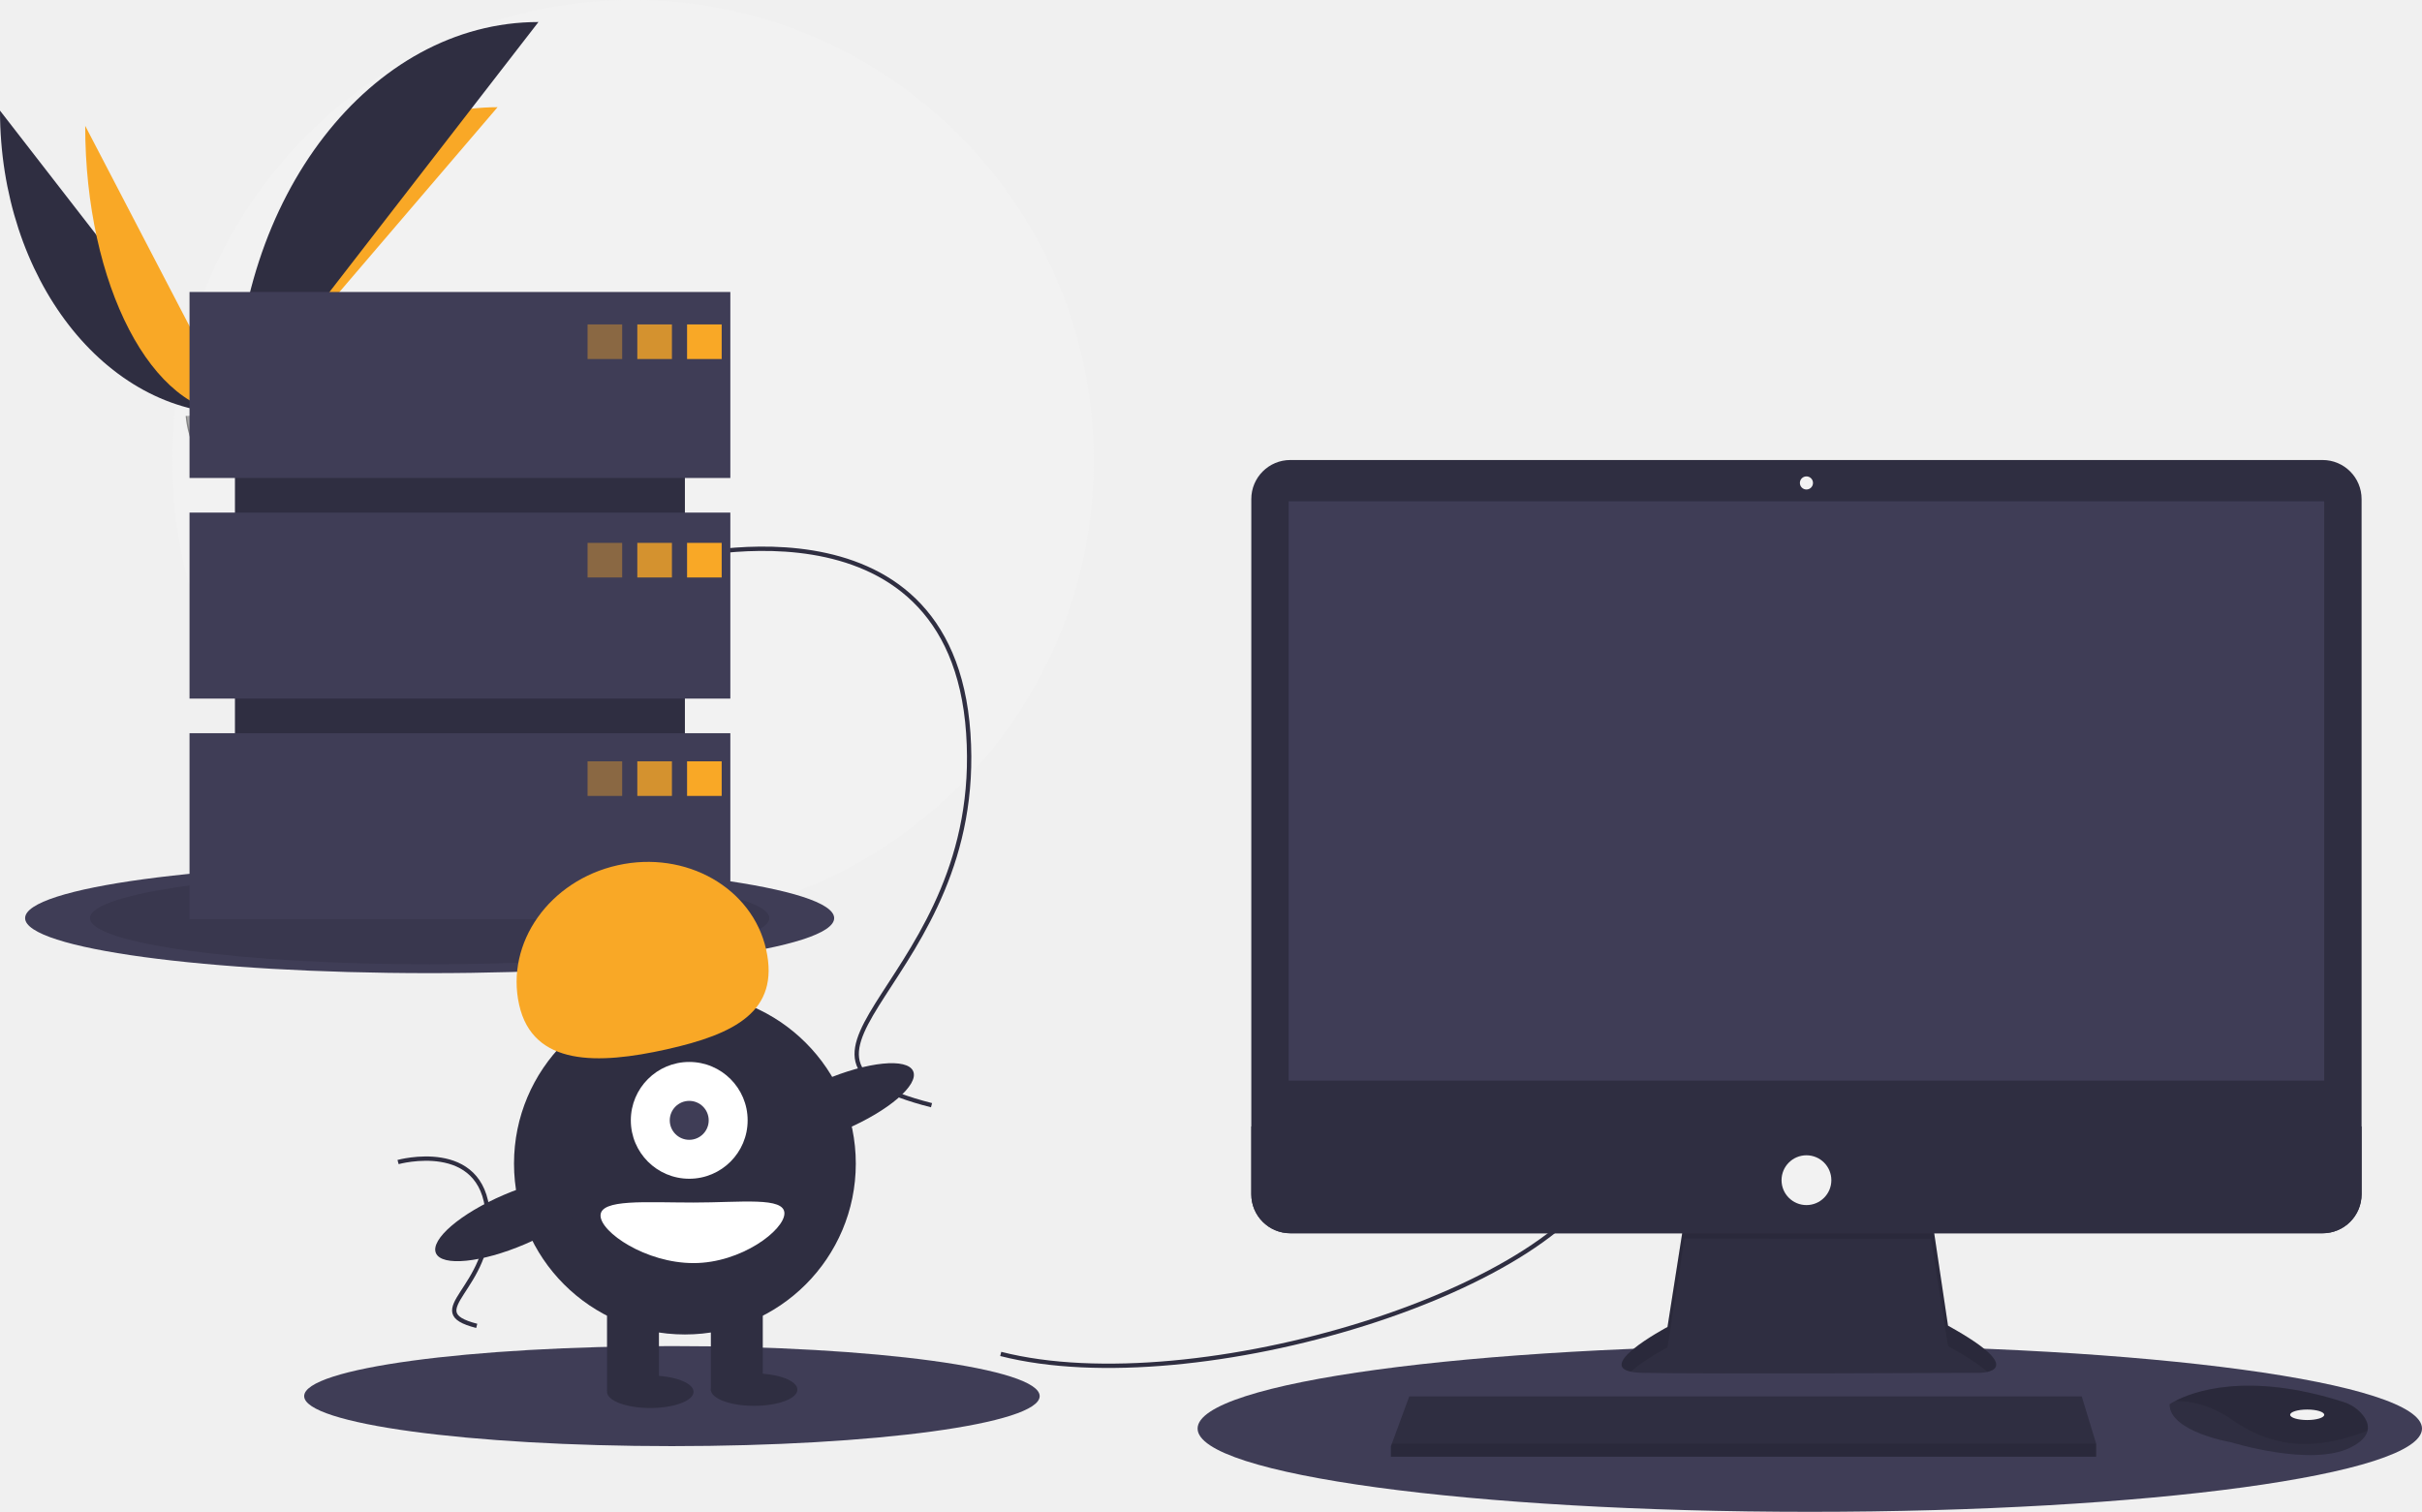
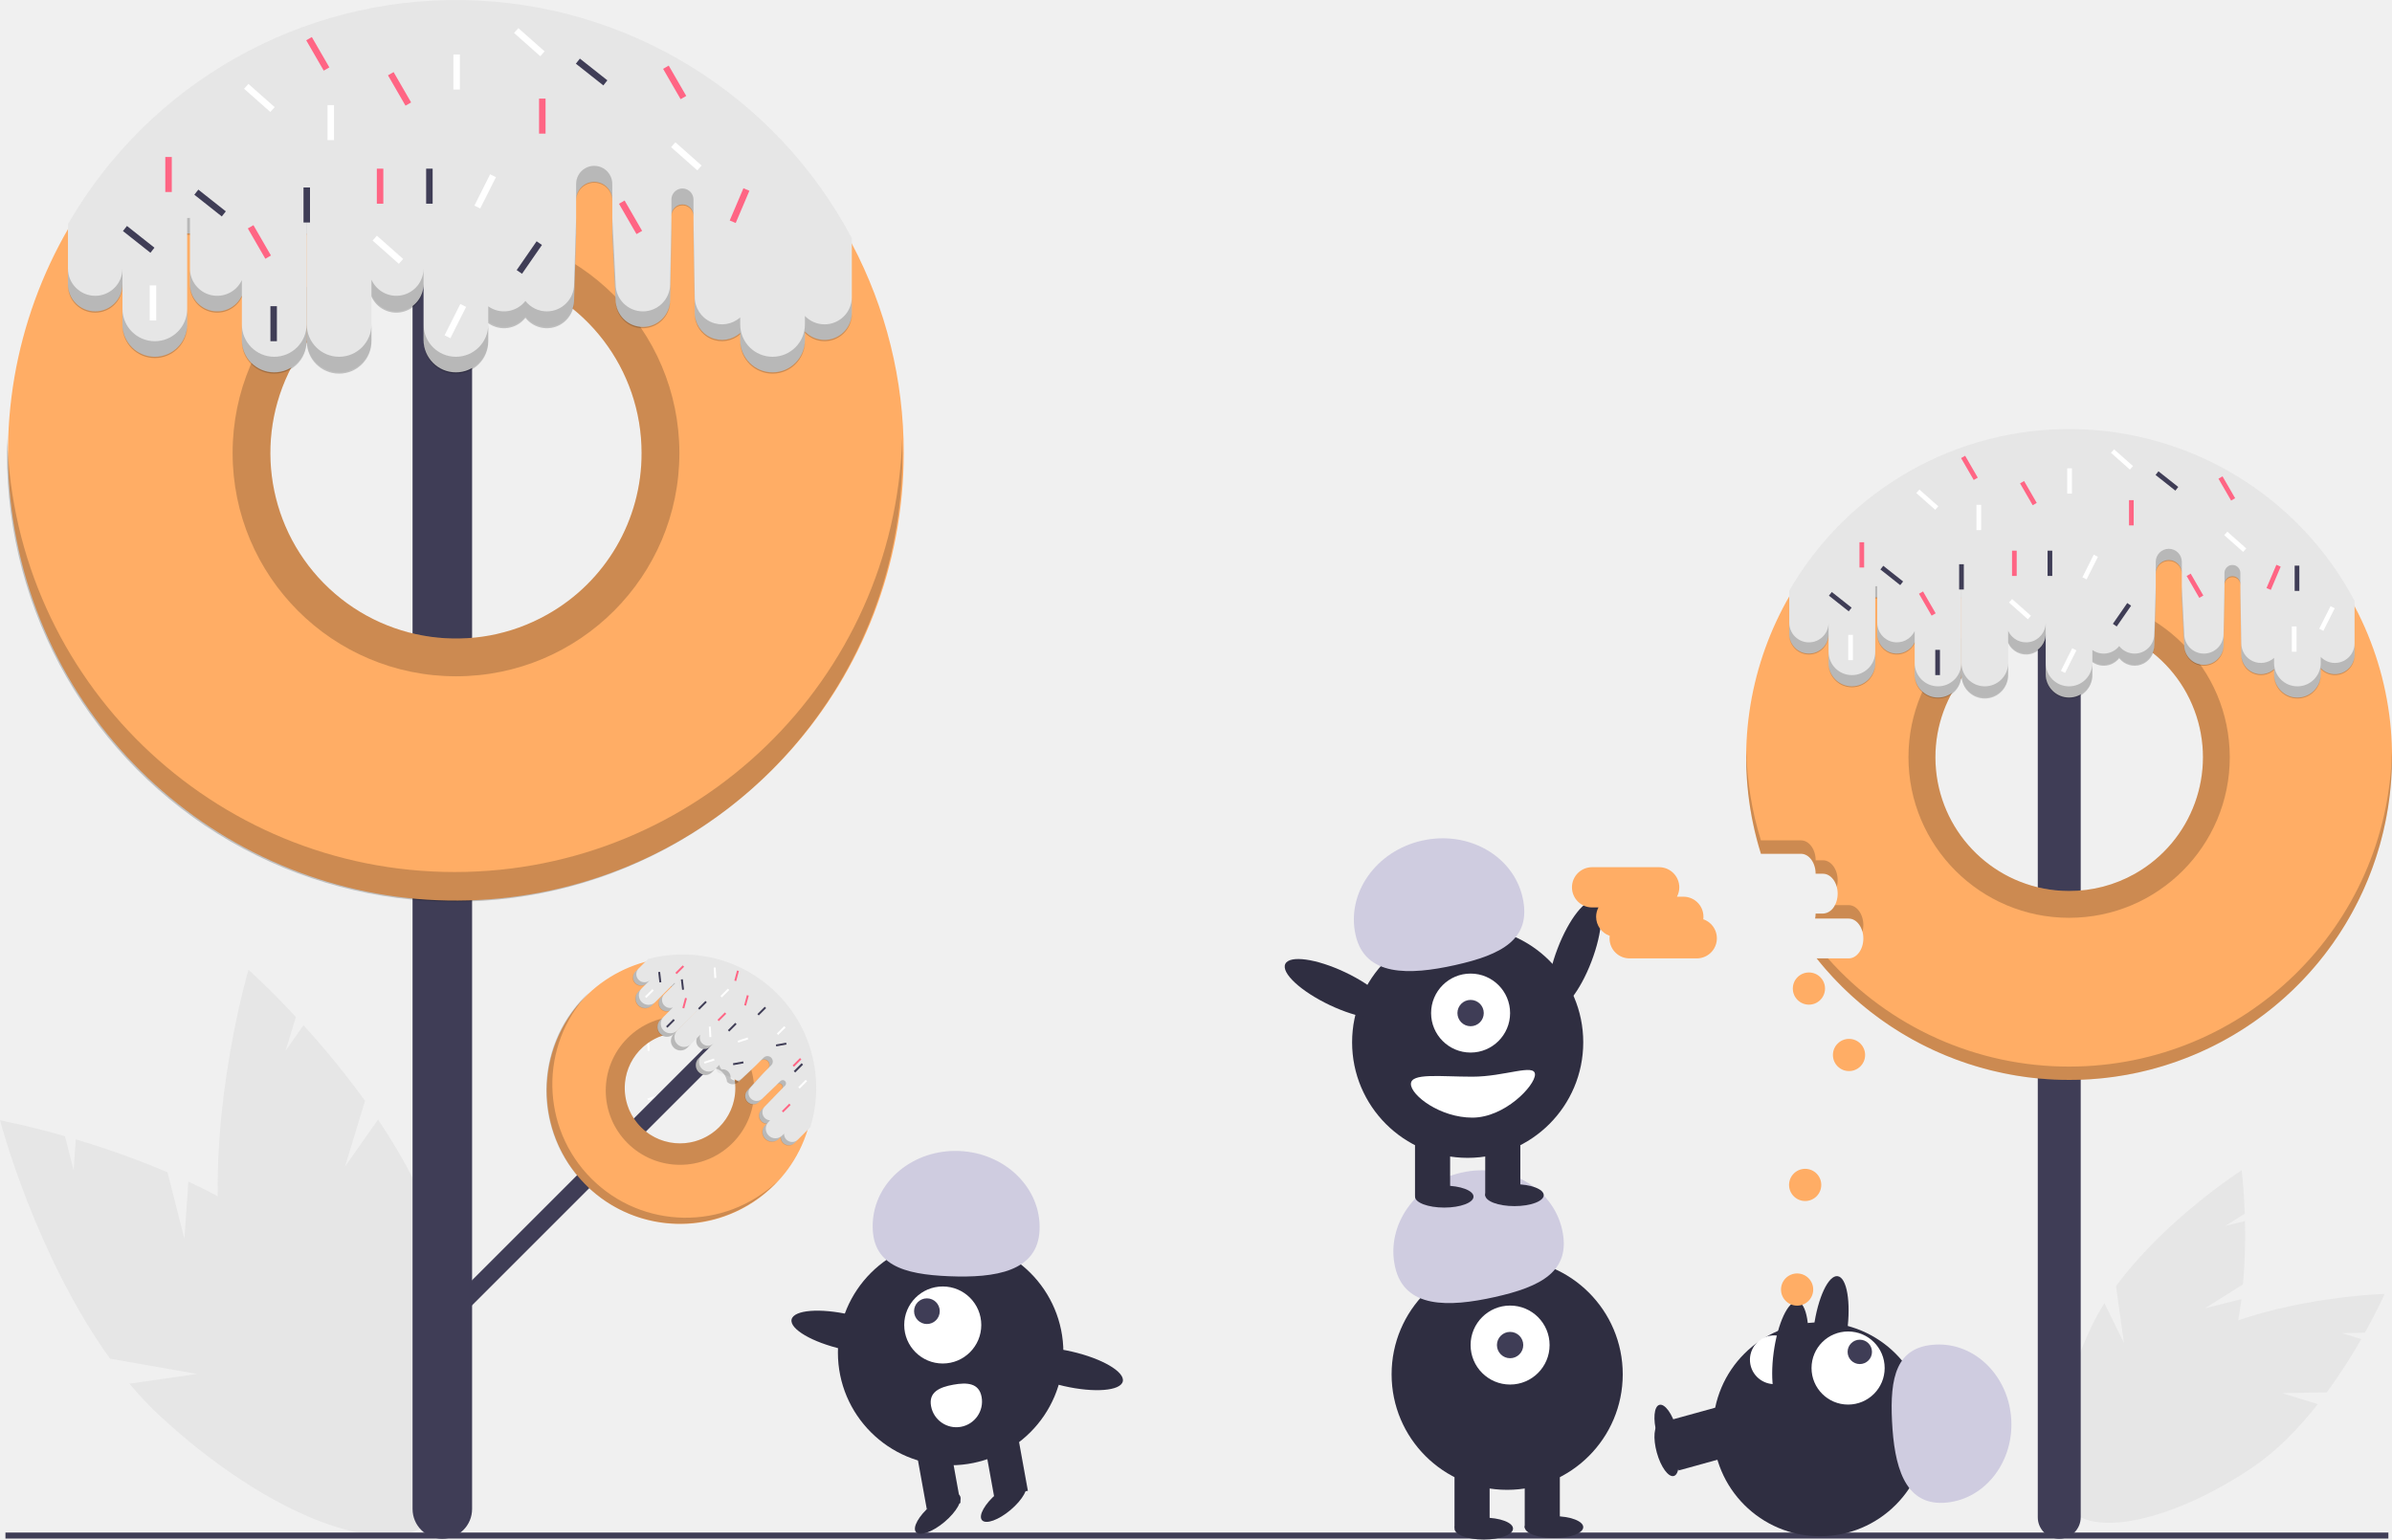
- <svg xmlns="http://www.w3.org/2000/svg" id="aa03ddf9-f8f2-4819-a4ce-be9b0a220741" data-name="Layer 1" width="1119.609" height="699" viewBox="0 0 1119.609 699">
-   <circle cx="292.609" cy="213" r="213" fill="#f2f2f2" />
-   <path d="M31.391,151.642c0,77.498,48.618,140.208,108.701,140.208" transform="translate(-31.39089 -100.5)" fill="#2f2e41" />
-   <path d="M140.092,291.851c0-78.369,54.255-141.784,121.304-141.784" transform="translate(-31.39089 -100.5)" fill="#f9a826" />
-   <path d="M70.775,158.668c0,73.615,31.003,133.183,69.316,133.183" transform="translate(-31.39089 -100.5)" fill="#f9a826" />
-   <path d="M140.092,291.851c0-100.138,62.71-181.168,140.208-181.168" transform="translate(-31.39089 -100.5)" fill="#2f2e41" />
-   <path d="M117.224,292.839s15.416-.475,20.061-3.783,23.713-7.258,24.866-1.953,23.167,26.388,5.763,26.529-40.439-2.711-45.076-5.535S117.224,292.839,117.224,292.839Z" transform="translate(-31.39089 -100.5)" fill="#a8a8a8" />
-   <path d="M168.224,311.785c-17.404.14-40.439-2.711-45.076-5.535-3.531-2.151-4.938-9.869-5.409-13.43-.326.014-.515.02-.515.02s.976,12.433,5.613,15.257,27.672,5.676,45.076,5.535c5.024-.041,6.759-1.828,6.664-4.475C173.879,310.756,171.963,311.755,168.224,311.785Z" transform="translate(-31.39089 -100.5)" opacity="0.2" />
-   <ellipse cx="198.609" cy="424.5" rx="187" ry="25.44" fill="#3f3d56" />
-   <ellipse cx="198.609" cy="424.5" rx="157" ry="21.359" opacity="0.1" />
-   <ellipse cx="836.609" cy="660.5" rx="283" ry="38.5" fill="#3f3d56" />
-   <ellipse cx="310.609" cy="645.5" rx="170" ry="23.127" fill="#3f3d56" />
-   <path d="M494,726.5c90,23,263-30,282-90" transform="translate(-31.39089 -100.5)" fill="none" stroke="#2f2e41" stroke-miterlimit="10" stroke-width="2" />
-   <path d="M341,359.5s130-36,138,80-107,149-17,172" transform="translate(-31.39089 -100.5)" fill="none" stroke="#2f2e41" stroke-miterlimit="10" stroke-width="2" />
-   <path d="M215.402,637.783s39.072-10.82,41.477,24.044-32.16,44.783-5.109,51.696" transform="translate(-31.39089 -100.5)" fill="none" stroke="#2f2e41" stroke-miterlimit="10" stroke-width="2" />
-   <path d="M810.096,663.74,802.218,714.035s-38.782,20.603-11.513,21.209,155.733,0,155.733,0,24.845,0-14.543-21.815l-7.878-52.719Z" transform="translate(-31.39089 -100.5)" fill="#2f2e41" />
-   <path d="M785.219,734.698c6.193-5.51,16.999-11.252,16.999-11.252l7.878-50.295,113.922.107,7.878,49.582c9.185,5.087,14.875,8.987,18.204,11.978,5.059-1.154,10.587-5.444-18.204-21.389l-7.878-52.719-113.922,3.03L802.218,714.035S769.63,731.35,785.219,734.698Z" transform="translate(-31.39089 -100.5)" opacity="0.1" />
-   <rect x="578.433" y="212.689" width="513.253" height="357.52" rx="18.046" fill="#2f2e41" />
-   <rect x="595.703" y="231.777" width="478.713" height="267.837" fill="#3f3d56" />
-   <circle cx="835.059" cy="223.293" r="3.03" fill="#f2f2f2" />
-   <path d="M1123.077,621.322V652.663a18.043,18.043,0,0,1-18.046,18.046H627.869A18.043,18.043,0,0,1,609.824,652.663V621.322Z" transform="translate(-31.39089 -100.5)" fill="#2f2e41" />
-   <polygon points="968.978 667.466 968.978 673.526 642.968 673.526 642.968 668.678 643.417 667.466 651.452 645.651 962.312 645.651 968.978 667.466" fill="#2f2e41" />
-   <path d="M1125.828,762.034c-.594,2.539-2.836,5.217-7.902,7.75-18.179,9.089-55.143-2.424-55.143-2.424s-28.48-4.848-28.48-17.573a22.725,22.725,0,0,1,2.497-1.485c7.643-4.044,32.984-14.021,77.918.422a18.739,18.739,0,0,1,8.541,5.597C1125.079,756.454,1126.507,759.157,1125.828,762.034Z" transform="translate(-31.39089 -100.5)" fill="#2f2e41" />
-   <path d="M1125.828,762.034c-22.251,8.526-42.084,9.162-62.439-4.975-10.265-7.126-19.591-8.89-26.59-8.756,7.643-4.044,32.984-14.021,77.918.422a18.739,18.739,0,0,1,8.541,5.597C1125.079,756.454,1126.507,759.157,1125.828,762.034Z" transform="translate(-31.39089 -100.5)" opacity="0.1" />
-   <ellipse cx="1066.538" cy="654.135" rx="7.878" ry="2.424" fill="#f2f2f2" />
-   <circle cx="835.059" cy="545.667" r="11.513" fill="#f2f2f2" />
-   <polygon points="968.978 667.466 968.978 673.526 642.968 673.526 642.968 668.678 643.417 667.466 968.978 667.466" opacity="0.1" />
-   <rect x="108.609" y="159" width="208" height="242" fill="#2f2e41" />
-   <rect x="87.609" y="135" width="250" height="86" fill="#3f3d56" />
-   <rect x="87.609" y="237" width="250" height="86" fill="#3f3d56" />
-   <rect x="87.609" y="339" width="250" height="86" fill="#3f3d56" />
-   <rect x="271.609" y="150" width="16" height="16" fill="#f9a826" opacity="0.4" />
-   <rect x="294.609" y="150" width="16" height="16" fill="#f9a826" opacity="0.8" />
-   <rect x="317.609" y="150" width="16" height="16" fill="#f9a826" />
-   <rect x="271.609" y="251" width="16" height="16" fill="#f9a826" opacity="0.4" />
-   <rect x="294.609" y="251" width="16" height="16" fill="#f9a826" opacity="0.8" />
-   <rect x="317.609" y="251" width="16" height="16" fill="#f9a826" />
-   <rect x="271.609" y="352" width="16" height="16" fill="#f9a826" opacity="0.4" />
-   <rect x="294.609" y="352" width="16" height="16" fill="#f9a826" opacity="0.8" />
-   <rect x="317.609" y="352" width="16" height="16" fill="#f9a826" />
-   <circle cx="316.609" cy="538" r="79" fill="#2f2e41" />
-   <rect x="280.609" y="600" width="24" height="43" fill="#2f2e41" />
-   <rect x="328.609" y="600" width="24" height="43" fill="#2f2e41" />
-   <ellipse cx="300.609" cy="643.5" rx="20" ry="7.5" fill="#2f2e41" />
-   <ellipse cx="348.609" cy="642.5" rx="20" ry="7.5" fill="#2f2e41" />
-   <circle cx="318.609" cy="518" r="27" fill="#fff" />
-   <circle cx="318.609" cy="518" r="9" fill="#3f3d56" />
-   <path d="M271.367,565.032c-6.379-28.568,14.012-57.434,45.544-64.475s62.265,10.41,68.644,38.978-14.519,39.104-46.051,46.145S277.746,593.6,271.367,565.032Z" transform="translate(-31.39089 -100.5)" fill="#f9a826" />
-   <ellipse cx="417.215" cy="611.344" rx="39.5" ry="12.4" transform="translate(-238.2867 112.9804) rotate(-23.17116)" fill="#2f2e41" />
-   <ellipse cx="269.215" cy="664.344" rx="39.5" ry="12.4" transform="translate(-271.0797 59.02084) rotate(-23.17116)" fill="#2f2e41" />
-   <path d="M394,661.5c0,7.732-19.909,23-42,23s-43-14.268-43-22,20.909-6,43-6S394,653.768,394,661.5Z" transform="translate(-31.39089 -100.5)" fill="#fff" />
+ <svg xmlns="http://www.w3.org/2000/svg" data-name="Layer 1" width="891.381" height="573.886" viewBox="0 0 891.381 573.886">
+   <path d="M222.569,620.336l-6.293-24.823a322.324,322.324,0,0,0-34.197-12.269l-.795,11.536-3.222-12.709c-14.411-4.115-24.216-5.928-24.216-5.928s13.243,50.359,41.02,88.86l32.366,5.685-25.144,3.625a130.406,130.406,0,0,0,11.247,11.919c40.407,37.506,85.412,54.714,100.523,38.435s-5.396-59.881-45.803-97.387c-12.527-11.627-28.262-20.958-44.014-28.302Z" transform="translate(-153.8458 -158.5369)" fill="#e6e6e6" />
+   <path d="M282.425,593.38l7.443-24.502a322.325,322.325,0,0,0-22.932-28.179l-6.643,9.465,3.811-12.545c-10.21-10.972-17.665-17.592-17.665-17.592S231.744,569.981,235.621,617.297l24.768,21.597-23.398-9.894a130.406,130.406,0,0,0,3.467,16.017c15.203,52.993,44.835,90.988,66.185,84.863s26.333-54.05,11.13-107.043c-4.713-16.428-13.361-32.55-23.049-46.978Z" transform="translate(-153.8458 -158.5369)" fill="#e6e6e6" />
+   <path d="M975.588,646.175l14.11-8.869a209.77,209.77,0,0,0,.747-23.633l-7.302,1.819,7.224-4.541c-.339-9.748-1.18-16.182-1.18-16.182s-28.53,18.288-46.806,43.199l2.963,21.18-7.281-14.843a84.867,84.867,0,0,0-5.127,9.352c-15.13,32.533-16.77,63.848-3.663,69.943s35.997-15.336,51.127-47.869c4.69-10.086,7.316-21.698,8.708-32.923Z" transform="translate(-153.8458 -158.5369)" fill="#e6e6e6" />
+   <path d="M1004.269,677.839l16.663-.299a209.77,209.77,0,0,0,12.855-19.844l-7.191-2.218,8.531-.153c4.749-8.52,7.354-14.462,7.354-14.462s-33.876.908-62.397,12.786l-8.411,19.662,1.439-16.47a84.868,84.868,0,0,0-9.223,5.355c-29.768,20.029-47.359,45.988-39.29,57.981s38.743,5.479,68.511-14.55c9.228-6.209,17.479-14.793,24.472-23.682Z" transform="translate(-153.8458 -158.5369)" fill="#e6e6e6" />
+   <rect x="2.029" y="571.273" width="888" height="2.241" fill="#3f3d56" />
+   <rect x="402.421" y="219.049" width="2.573" height="13.894" transform="translate(-9.62947 -315.579) rotate(26.64397)" fill="#fff" />
+   <rect x="394.196" y="531.16" width="0.767" height="4.142" transform="translate(-212.925 -109.2708) rotate(-6.64807)" fill="#3f3d56" />
+   <rect x="396.799" y="565.653" width="0.767" height="4.142" transform="translate(657.0928 -146.5738) rotate(71.64397)" fill="#fff" />
+   <rect x="395.063" y="546.129" width="0.767" height="4.142" transform="translate(-186.0342 -133.8152) rotate(-3.44079)" fill="#fff" />
+   <rect x="391.484" y="523.458" width="0.767" height="4.142" transform="translate(-184.6801 -134.0709) rotate(-3.44079)" fill="#fff" />
+   <rect x="444.389" y="538.698" width="0.767" height="4.142" transform="translate(625.7457 -232.7066) rotate(68.00391)" fill="#ff6584" />
+   <rect x="400.27" y="538.969" width="0.767" height="4.142" transform="translate(-0.16235 -243.7981) rotate(15)" fill="#ff6584" />
+   <rect x="286.479" y="70.608" width="2.418" height="13.058" fill="#3f3d56" />
+   <rect x="285.028" y="102.042" width="2.418" height="13.058" fill="#fff" />
+   <rect x="437.469" y="532.657" width="0.721" height="3.892" transform="translate(352.4128 -311.5472) rotate(45)" fill="#fff" />
+   <rect x="444.706" y="574.35" width="0.721" height="3.892" transform="translate(384.0145 -304.4533) rotate(45)" fill="#fff" />
+   <rect x="439.711" y="557.734" width="0.721" height="3.892" transform="translate(6.00519 -253.3652) rotate(15)" fill="#ff6584" />
+   <rect x="440.731" y="542.851" width="0.721" height="3.892" transform="translate(360.5765 -310.8681) rotate(45)" fill="#ff6584" />
+   <path d="M431.652,543.207a3.307,3.307,0,0,0-4.677-4.677L321.459,644.047a3.307,3.307,0,1,0,4.677,4.677L430.973,543.886" transform="translate(-153.8458 -158.5369)" fill="#3f3d56" />
+   <path d="M442.437,529.89a49.711,49.711,0,1,0,12.377,49.809A49.733,49.733,0,0,0,442.437,529.89Zm-40.702,54.094a20.575,20.575,0,0,1-9.05-5.282c-.507-.507-.977-1.043-1.429-1.588a20.621,20.621,0,1,1,10.479,6.87Z" transform="translate(-153.8458 -158.5369)" fill="#ffad65" />
+   <path d="M329.772,253.482a11.093,11.093,0,0,0-22.186,0V721.021a11.093,11.093,0,1,0,22.186,0V256.704" transform="translate(-153.8458 -158.5369)" fill="#3f3d56" />
+   <path d="M471.274,249.338A166.889,166.889,0,1,0,490.624,327.387,166.805,166.805,0,0,0,471.274,249.338Zm-113.508,138.29a69.167,69.167,0,1,1,35.167-60.241A68.827,68.827,0,0,1,357.766,387.628Z" transform="translate(-153.8458 -158.5369)" fill="#ffad65" />
+   <path d="M323.29,483.591A166.842,166.842,0,0,1,156.532,321.948q-.087,2.707-.089,5.435a166.847,166.847,0,1,0,333.693,0q0-2.731-.088-5.442A166.842,166.842,0,0,1,323.29,483.591Z" transform="translate(-153.8458 -158.5369)" opacity="0.2" />
+   <path d="M323.773,244.131a83.251,83.251,0,1,0,83.256,83.256A83.349,83.349,0,0,0,323.773,244.131Zm33.992,143.497a69.167,69.167,0,1,1,35.167-60.241A68.827,68.827,0,0,1,357.766,387.628Z" transform="translate(-153.8458 -158.5369)" opacity="0.2" />
+   <path d="M471.276,247.333v27.755a10.149,10.149,0,0,1-17.478,7.027v3.163a12.056,12.056,0,1,1-24.113,0v-2.636a10.143,10.143,0,0,1-16.926-7.554l-.484-29.5v-6.804a4.111,4.111,0,0,0-8.221,0v6.804l-.484,24.664a10.156,10.156,0,0,1-20.312,0l-1.243-24.664V232.98a6.737,6.737,0,0,0-13.473,0v12.608l-.759,24.664a10.148,10.148,0,0,1-18.136,6.268,10.129,10.129,0,0,1-13.851,2.012v6.746a12.056,12.056,0,1,1-24.113,0V264.448a10.152,10.152,0,0,1-19.412,4.164v16.665a12.056,12.056,0,1,1-24.113,0V245.587h-.068v39.69a12.056,12.056,0,1,1-24.113,0V268.752a10.15,10.15,0,0,1-19.345-4.304V245.587h-1.035v33.887a12.056,12.056,0,0,1-24.113,0V264.448a10.156,10.156,0,1,1-20.312,0V242.091A166.905,166.905,0,0,1,471.276,247.333Z" transform="translate(-153.8458 -158.5369)" fill="#e6e6e6" />
+   <path d="M256.034,291.531a12.056,12.056,0,0,1-12.056-12.056v6.287a12.056,12.056,0,0,0,24.113,0v-6.287A12.056,12.056,0,0,1,256.034,291.531Z" transform="translate(-153.8458 -158.5369)" opacity="0.2" />
+   <path d="M280.215,291.531a12.056,12.056,0,0,1-12.056-12.056v6.287a12.056,12.056,0,0,0,24.113,0v-6.287A12.056,12.056,0,0,1,280.215,291.531Z" transform="translate(-153.8458 -158.5369)" opacity="0.2" />
+   <path d="M243.978,262.949a10.15,10.15,0,0,1-19.345-4.304v6.287a10.15,10.15,0,0,0,19.345,4.304Z" transform="translate(-153.8458 -158.5369)" opacity="0.2" />
+   <rect x="114.245" y="81.247" width="0.068" height="6.287" opacity="0.2" />
+   <path d="M199.485,258.645a10.156,10.156,0,0,1-20.312,0v6.287a10.156,10.156,0,0,0,20.312,0Z" transform="translate(-153.8458 -158.5369)" opacity="0.2" />
+   <rect x="69.752" y="81.247" width="1.035" height="6.287" opacity="0.2" />
+   <path d="M211.542,285.727a12.056,12.056,0,0,1-12.056-12.056v6.287a12.056,12.056,0,1,0,24.113,0v-6.287A12.056,12.056,0,0,1,211.542,285.727Z" transform="translate(-153.8458 -158.5369)" opacity="0.2" />
+   <path d="M323.74,291.531a12.056,12.056,0,0,1-12.056-12.056v6.287a12.056,12.056,0,0,0,24.113,0v-6.287A12.056,12.056,0,0,1,323.74,291.531Z" transform="translate(-153.8458 -158.5369)" opacity="0.2" />
+   <path d="M412.275,232.98a4.111,4.111,0,1,0-8.221,0v6.287a4.111,4.111,0,1,1,8.221,0Z" transform="translate(-153.8458 -158.5369)" opacity="0.2" />
+   <path d="M311.683,258.645a10.152,10.152,0,0,1-19.412,4.164v6.287a10.152,10.152,0,0,0,19.412-4.164Z" transform="translate(-153.8458 -158.5369)" opacity="0.2" />
+   <path d="M393.414,274.604a10.155,10.155,0,0,1-10.156-10.156L382.015,239.784v6.287l1.243,24.664a10.156,10.156,0,0,0,20.312,0l.484-24.664v-6.287l-.484,24.664A10.155,10.155,0,0,1,393.414,274.604Z" transform="translate(-153.8458 -158.5369)" opacity="0.2" />
+   <path d="M461.12,279.44a10.123,10.123,0,0,1-7.322-3.129v3.163a12.056,12.056,0,0,1-24.113,0v-2.636a10.143,10.143,0,0,1-16.926-7.554L412.275,239.784v6.287l.484,29.5a10.143,10.143,0,0,0,16.926,7.554v2.636a12.056,12.056,0,0,0,24.113,0v-3.163a10.149,10.149,0,0,0,17.478-7.027v-6.287A10.155,10.155,0,0,1,461.12,279.44Z" transform="translate(-153.8458 -158.5369)" opacity="0.2" />
+   <path d="M357.627,274.604a10.131,10.131,0,0,1-7.98-3.888,10.129,10.129,0,0,1-13.851,2.012v6.287a10.129,10.129,0,0,0,13.851-2.012,10.148,10.148,0,0,0,18.136-6.268l.759-24.664v-6.287l-.759,24.664A10.155,10.155,0,0,1,357.627,274.604Z" transform="translate(-153.8458 -158.5369)" opacity="0.2" />
+   <path d="M382.015,227.176a6.737,6.737,0,1,0-13.473,0v6.287a6.737,6.737,0,1,1,13.473,0Z" transform="translate(-153.8458 -158.5369)" opacity="0.2" />
+   <rect x="113.103" y="69.882" width="2.418" height="13.058" fill="#3f3d56" />
+   <rect x="158.805" y="62.87" width="2.418" height="13.058" fill="#3f3d56" />
+   <rect x="100.771" y="114.133" width="2.418" height="13.058" fill="#3f3d56" />
+   <rect x="349.889" y="248.005" width="2.418" height="13.058" transform="matrix(0.82235, 0.56898, -0.56898, 0.82235, 53.34956, -313.0864)" fill="#3f3d56" />
+   <rect x="230.92" y="227.694" width="2.418" height="13.058" transform="translate(-249.4311 112.3918) rotate(-51.64807)" fill="#3f3d56" />
+   <rect x="373.102" y="178.849" width="2.418" height="13.058" transform="translate(-157.1666 205.3561) rotate(-51.64807)" fill="#3f3d56" />
+   <rect x="204.321" y="241.235" width="2.418" height="13.058" transform="translate(-270.1448 96.67165) rotate(-51.64807)" fill="#3f3d56" />
+   <rect x="122.05" y="39.173" width="2.418" height="13.058" fill="#fff" />
+   <rect x="55.795" y="106.395" width="2.418" height="13.058" fill="#fff" />
+   <rect x="168.961" y="20.312" width="2.418" height="13.058" fill="#fff" />
+   <rect x="333.446" y="223.341" width="2.418" height="13.058" transform="translate(-15.2249 -284.2015) rotate(26.64397)" fill="#fff" />
+   <rect x="322.323" y="271.702" width="2.418" height="13.058" transform="translate(5.28136 -274.078) rotate(26.64397)" fill="#fff" />
+   <rect x="297.175" y="245.104" width="2.418" height="13.058" transform="translate(-241.6971 149.4362) rotate(-48.44079)" fill="#fff" />
+   <rect x="249.297" y="188.521" width="2.418" height="13.058" transform="translate(-215.4738 94.56458) rotate(-48.44079)" fill="#fff" />
+   <rect x="408.406" y="210.284" width="2.418" height="13.058" transform="translate(-178.2011 220.9465) rotate(-48.44079)" fill="#fff" />
+   <rect x="349.889" y="167.726" width="2.418" height="13.058" transform="translate(-166.0534 162.8345) rotate(-48.44079)" fill="#fff" />
+   <rect x="140.428" y="62.87" width="2.418" height="13.058" fill="#ff6584" />
+   <rect x="428.234" y="228.661" width="2.418" height="13.058" transform="translate(-27.78501 -307.6581) rotate(23.00391)" fill="#ff6584" />
+   <rect x="249.297" y="242.202" width="2.418" height="13.058" transform="translate(-244.6498 0.0399) rotate(-30)" fill="#ff6584" />
+   <rect x="387.611" y="233.013" width="2.418" height="13.058" transform="translate(-221.5249 67.9656) rotate(-30)" fill="#ff6584" />
+   <rect x="301.528" y="185.136" width="2.418" height="13.058" transform="matrix(0.86603, -0.5, 0.5, 0.86603, -209.119, 18.50958)" fill="#ff6584" />
+   <rect x="404.054" y="182.718" width="2.418" height="13.058" transform="translate(-194.1741 69.44867) rotate(-30)" fill="#ff6584" />
+   <rect x="271.06" y="172.078" width="2.418" height="13.058" transform="translate(-206.6721 1.52637) rotate(-30)" fill="#ff6584" />
+   <rect x="200.879" y="36.755" width="2.418" height="13.058" fill="#ff6584" />
+   <rect x="61.599" y="58.517" width="2.418" height="13.058" fill="#ff6584" />
+   <path d="M374.238,597.888a49.736,49.736,0,0,1-1.078-69.223q-.589.552-1.164,1.127a49.737,49.737,0,1,0,70.339,70.339q.576-.576,1.128-1.166A49.736,49.736,0,0,1,374.238,597.888Z" transform="translate(-153.8458 -158.5369)" opacity="0.2" />
+   <path d="M426.827,545.5a27.674,27.674,0,1,0,0,39.124A27.708,27.708,0,0,0,426.827,545.5Zm-4.981,33.203a20.627,20.627,0,0,1-29.162,0c-.507-.507-.977-1.043-1.429-1.588a20.616,20.616,0,1,1,30.59,1.588Z" transform="translate(-153.8458 -158.5369)" opacity="0.2" />
+   <path d="M455.81,578.703,449.96,584.554a3.025,3.025,0,0,1-5.165-2.203l-.667.667a3.594,3.594,0,0,1-5.083-5.083l.556-.556a3.024,3.024,0,0,1-1.976-5.16l6.116-6.32,1.434-1.434a1.225,1.225,0,0,0-1.733-1.733l-1.434,1.434-5.301,5.097a3.027,3.027,0,0,1-4.281-4.281l4.937-5.461,2.658-2.658a2.008,2.008,0,0,0-2.84-2.84l-2.658,2.658-5.359,5.039a34.695,34.695,0,0,0-7.645-3.364,3.017,3.017,0,0,1-.842-1.633l-1.422,1.422a3.594,3.594,0,0,1-5.083-5.083l4.391-4.391a3.026,3.026,0,0,1-4.97-3.214L410.08,548.97a3.594,3.594,0,0,1-5.083-5.083l8.366-8.366-.014-.014-8.366,8.366a3.594,3.594,0,0,1-5.083-5.083l3.483-3.483a3.026,3.026,0,0,1-3.17-4.985l3.976-3.976-.218-.218-7.143,7.143a3.594,3.594,0,0,1-5.083-5.083l3.167-3.167a3.027,3.027,0,0,1-4.281-4.281l4.713-4.713a49.754,49.754,0,0,1,60.467,62.677Z" transform="translate(-153.8458 -158.5369)" fill="#e6e6e6" />
+   <path d="M401.124,542.649a3.594,3.594,0,0,1,0-5.083l-1.325,1.325a3.594,3.594,0,0,0,5.083,5.083l1.325-1.325A3.594,3.594,0,0,1,401.124,542.649Z" transform="translate(-153.8458 -158.5369)" opacity="0.2" />
+   <path d="M406.221,547.746a3.594,3.594,0,0,1,0-5.083l-1.325,1.325a3.594,3.594,0,1,0,5.083,5.083l1.325-1.325A3.594,3.594,0,0,1,406.221,547.746Z" transform="translate(-153.8458 -158.5369)" opacity="0.2" />
+   <path d="M404.607,534.083a3.026,3.026,0,0,1-3.17-4.985l-1.325,1.325a3.026,3.026,0,0,0,3.17,4.985Z" transform="translate(-153.8458 -158.5369)" opacity="0.2" />
+   <rect x="412.98" y="534.943" width="1.874" height="0.02" transform="translate(-410.8811 290.8307) rotate(-45)" opacity="0.2" />
+   <path d="M396.136,523.798a3.027,3.027,0,1,1-4.281-4.281l-1.325,1.325a3.027,3.027,0,0,0,4.281,4.281Z" transform="translate(-153.8458 -158.5369)" opacity="0.2" />
+   <rect x="403.703" y="525.522" width="1.874" height="0.309" transform="translate(-407.0386 281.5542) rotate(-45)" opacity="0.2" />
+   <path d="M392.968,532.048a3.594,3.594,0,0,1,0-5.083L391.643,528.29a3.594,3.594,0,1,0,5.083,5.083l1.325-1.325A3.594,3.594,0,0,1,392.968,532.048Z" transform="translate(-153.8458 -158.5369)" opacity="0.2" />
+   <path d="M415.395,556.921a3.594,3.594,0,0,1,0-5.083L414.07,553.163a3.594,3.594,0,1,0,5.083,5.083l1.325-1.325A3.594,3.594,0,0,1,415.395,556.921Z" transform="translate(-153.8458 -158.5369)" opacity="0.2" />
+   <path d="M446.399,563.241a1.225,1.225,0,0,0-1.733-1.733l-1.325,1.325a1.225,1.225,0,1,1,1.733,1.733Z" transform="translate(-153.8458 -158.5369)" opacity="0.2" />
+   <path d="M419.786,547.448a3.026,3.026,0,0,1-4.97-3.214l-1.325,1.325a3.026,3.026,0,0,0,4.97,3.214Z" transform="translate(-153.8458 -158.5369)" opacity="0.2" />
+   <path d="M433.65,568.039a3.027,3.027,0,0,1,0-4.281l4.937-5.461-1.325,1.325-4.937,5.461a3.027,3.027,0,1,0,4.281,4.281l5.301-5.097,1.325-1.325-5.301,5.097A3.027,3.027,0,0,1,433.65,568.039Z" transform="translate(-153.8458 -158.5369)" opacity="0.2" />
+   <path d="M446.902,583.33a3.018,3.018,0,0,1-.884-2.203l-.667.667a3.594,3.594,0,1,1-5.083-5.083l.556-.556a3.024,3.024,0,0,1-1.976-5.16l6.116-6.32-1.325,1.325-6.116,6.32a3.024,3.024,0,0,0,1.976,5.16l-.556.556a3.594,3.594,0,1,0,5.083,5.083l.667-.667a3.025,3.025,0,0,0,5.165,2.203l1.325-1.325A3.027,3.027,0,0,1,446.902,583.33Z" transform="translate(-153.8458 -158.5369)" opacity="0.2" />
+   <path d="M426.106,560.496a3.02,3.02,0,0,0-3.364-3.364,3.017,3.017,0,0,1-.842-1.633l-1.325,1.325a5.804,5.804,0,0,1,4.206,4.997,3.027,3.027,0,0,0,4.281,0l5.359-5.039,1.325-1.325-5.359,5.039A3.027,3.027,0,0,1,426.106,560.496Z" transform="translate(-153.8458 -158.5369)" opacity="0.2" />
+   <path d="M441.244,555.639a2.008,2.008,0,1,0-2.84-2.84l-1.325,1.325a2.008,2.008,0,1,1,2.84,2.84Z" transform="translate(-153.8458 -158.5369)" opacity="0.2" />
+   <rect x="415.246" y="531.332" width="0.721" height="3.892" transform="translate(344.9668 -296.2214) rotate(45)" fill="#3f3d56" />
+   <rect x="426.357" y="539.487" width="0.721" height="3.892" transform="translate(353.9879 -301.6897) rotate(45)" fill="#3f3d56" />
+   <rect x="437.357" y="533.487" width="0.721" height="3.892" transform="translate(352.9671 -311.2253) rotate(45)" fill="#3f3d56" />
+   <rect x="403.319" y="538.06" width="0.721" height="3.892" transform="translate(346.231 -285.8171) rotate(45)" fill="#3f3d56" />
+   <rect x="428.6" y="552.943" width="0.721" height="3.892" transform="translate(744.1707 -125.0834) rotate(79.67891)" fill="#3f3d56" />
+   <rect x="444.6" y="545.943" width="0.721" height="3.892" transform="translate(750.4174 -146.5704) rotate(79.67891)" fill="#3f3d56" />
+   <rect x="407.804" y="523.584" width="0.721" height="3.892" transform="translate(-211.9423 -107.7498) rotate(-6.64807)" fill="#3f3d56" />
+   <rect x="399.343" y="520.832" width="0.721" height="3.892" transform="translate(-211.6805 -108.7478) rotate(-6.64807)" fill="#3f3d56" />
+   <rect x="423.605" y="526.744" width="0.721" height="3.892" transform="translate(344.1714 -303.4757) rotate(45)" fill="#fff" />
+   <rect x="444.605" y="540.744" width="0.721" height="3.892" transform="translate(360.2217 -314.2244) rotate(45)" fill="#fff" />
+   <rect x="452.605" y="560.744" width="0.721" height="3.892" transform="translate(376.707 -314.0234) rotate(45)" fill="#fff" />
+   <rect x="395.469" y="526.948" width="0.721" height="3.892" transform="translate(336.0749 -283.5212) rotate(45)" fill="#fff" />
+   <rect x="430.333" y="544.278" width="0.721" height="3.892" transform="translate(659.6445 -193.1087) rotate(71.64397)" fill="#fff" />
+   <rect x="417.794" y="552.127" width="0.721" height="3.892" transform="translate(658.5045 -175.8307) rotate(71.64397)" fill="#fff" />
+   <rect x="418.1" y="541.22" width="0.721" height="3.892" transform="translate(-185.6907 -132.443) rotate(-3.44079)" fill="#fff" />
+   <rect x="419.935" y="519.201" width="0.721" height="3.892" transform="translate(-184.3658 -132.3726) rotate(-3.44079)" fill="#fff" />
+   <rect x="422.484" y="535.613" width="0.721" height="3.892" transform="translate(350.1142 -300.0852) rotate(45)" fill="#ff6584" />
+   <rect x="446.484" y="569.613" width="0.721" height="3.892" transform="translate(381.1853 -307.0974) rotate(45)" fill="#ff6584" />
+   <rect x="450.484" y="552.613" width="0.721" height="3.892" transform="translate(370.336 -314.905) rotate(45)" fill="#ff6584" />
+   <rect x="408.62" y="530.516" width="0.721" height="3.892" transform="translate(-2.09876 -246.2455) rotate(15)" fill="#ff6584" />
+   <rect x="431.658" y="529.497" width="0.721" height="3.892" transform="translate(-1.57758 -252.243) rotate(15)" fill="#ff6584" />
+   <rect x="427.988" y="520.322" width="0.721" height="3.892" transform="translate(-4.07719 -251.6058) rotate(15)" fill="#ff6584" />
+   <rect x="406.785" y="518.08" width="0.721" height="3.892" transform="translate(333.118 -294.12) rotate(45)" fill="#ff6584" />
+   <path d="M929.226,365.467a8,8,0,1,0-16,0V724.114a8,8,0,0,0,16,0V367.79" transform="translate(-153.8458 -158.5369)" fill="#3f3d56" />
+   <path d="M1031.276,384.5a120.362,120.362,0,0,0-221.22,92.29h14.93c3,0,5.46,3.34,5.46,7.43h2.74c3.01,0,5.47,3.34,5.47,7.43,0,4.08-2.46,7.43-5.47,7.43h-2.74a10.087,10.087,0,0,1-.19,1.85h12.5c3.01,0,5.47,3.35,5.47,7.43,0,4.09-2.46,7.43-5.47,7.43h-11.94a120.34,120.34,0,0,0,200.46-131.29Zm-81.86,99.74a49.676,49.676,0,0,1-24.52,6.42,51.473,51.473,0,0,1-5.15-.26,49.849,49.849,0,1,1,29.67-6.16Z" transform="translate(-153.8458 -158.5369)" fill="#ffad65" />
+   <path d="M847.899,505.862a9.736,9.736,0,0,0,.327-2.5c0-4.086-2.461-7.429-5.469-7.429H837.64a5.239,5.239,0,0,1-4.455,3.143h-2.735a9.754,9.754,0,0,1-.196,1.857H842.757C845.119,500.933,847.138,502.998,847.899,505.862Z" transform="translate(-153.8458 -158.5369)" opacity="0.2" />
+   <path d="M833.186,484.219c2.362,0,4.381,2.065,5.142,4.929a9.73,9.73,0,0,0,.328-2.5c0-4.086-2.461-7.429-5.469-7.429h-2.735c0-4.086-2.461-7.429-5.469-7.429H810.056a120.181,120.181,0,0,1-5.436-33.672c-.02.89-.045,1.778-.045,2.672a120.276,120.276,0,0,0,5.481,36h14.926c3.008,0,5.469,3.343,5.469,7.429Z" transform="translate(-153.8458 -158.5369)" opacity="0.2" />
+   <path d="M924.901,556.116a120.017,120.017,0,0,1-89.87-40.326h-4.218a120.323,120.323,0,0,0,214.414-75c0-.752-.021-1.5-.035-2.248A120.323,120.323,0,0,1,924.901,556.116Z" transform="translate(-153.8458 -158.5369)" opacity="0.2" />
+   <path d="M924.896,380.92a59.87,59.87,0,1,0,59.88,59.87A59.941,59.941,0,0,0,924.896,380.92Zm24.52,103.32a49.676,49.676,0,0,1-24.52,6.42,51.473,51.473,0,0,1-5.15-.26,49.849,49.849,0,1,1,29.67-6.16Z" transform="translate(-153.8458 -158.5369)" opacity="0.2" />
+   <path d="M1031.276,382.502V402.518a7.319,7.319,0,0,1-12.605,5.068v2.281a8.695,8.695,0,1,1-17.39,0V407.966a7.315,7.315,0,0,1-12.207-5.448l-.349-21.275V376.336a2.965,2.965,0,1,0-5.929,0v4.907l-.349,17.787a7.324,7.324,0,0,1-14.648,0l-.896-17.787V372.151a4.858,4.858,0,0,0-9.717,0v9.092l-.548,17.787a7.319,7.319,0,0,1-13.079,4.52,7.304,7.304,0,0,1-9.989,1.451v4.865a8.695,8.695,0,0,1-17.39,0V394.845a7.321,7.321,0,0,1-14,3.003v12.019a8.695,8.695,0,0,1-17.39,0V381.243h-.049v28.624a8.695,8.695,0,1,1-17.39,0V397.949a7.32,7.32,0,0,1-13.951-3.104v-13.602h-.746v24.438a8.695,8.695,0,0,1-17.39,0V394.845a7.324,7.324,0,0,1-14.648,0V378.722a120.368,120.368,0,0,1,210.657,3.781Z" transform="translate(-153.8458 -158.5369)" fill="#e6e6e6" />
+   <path d="M876.048,414.376a8.694,8.694,0,0,1-8.695-8.695v4.534a8.695,8.695,0,0,0,17.39,0v-4.534A8.694,8.694,0,0,1,876.048,414.376Z" transform="translate(-153.8458 -158.5369)" opacity="0.2" />
+   <path d="M893.487,414.376a8.694,8.694,0,0,1-8.695-8.695v4.534a8.695,8.695,0,0,0,17.39,0v-4.534A8.694,8.694,0,0,1,893.487,414.376Z" transform="translate(-153.8458 -158.5369)" opacity="0.2" />
+   <path d="M867.354,393.764a7.32,7.32,0,0,1-13.951-3.104v4.534a7.32,7.32,0,0,0,13.951,3.104Z" transform="translate(-153.8458 -158.5369)" opacity="0.2" />
+   <rect x="730.898" y="218.521" width="0.049" height="4.534" opacity="0.2" />
+   <path d="M835.267,390.66a7.324,7.324,0,0,1-14.648,0v4.534a7.324,7.324,0,0,0,14.648,0Z" transform="translate(-153.8458 -158.5369)" opacity="0.2" />
+   <rect x="698.811" y="218.521" width="0.746" height="4.534" opacity="0.2" />
+   <path d="M843.962,410.191a8.694,8.694,0,0,1-8.695-8.695v4.534a8.695,8.695,0,0,0,17.39,0v-4.534A8.694,8.694,0,0,1,843.962,410.191Z" transform="translate(-153.8458 -158.5369)" opacity="0.2" />
+   <path d="M924.876,414.376a8.694,8.694,0,0,1-8.695-8.695v4.534a8.695,8.695,0,1,0,17.39,0v-4.534A8.694,8.694,0,0,1,924.876,414.376Z" transform="translate(-153.8458 -158.5369)" opacity="0.2" />
+   <path d="M988.726,372.151a2.965,2.965,0,1,0-5.929,0v4.534a2.965,2.965,0,1,1,5.929,0Z" transform="translate(-153.8458 -158.5369)" opacity="0.2" />
+   <path d="M916.181,390.66a7.321,7.321,0,0,1-14,3.003v4.534a7.321,7.321,0,0,0,14-3.003Z" transform="translate(-153.8458 -158.5369)" opacity="0.2" />
+   <path d="M975.124,402.169a7.323,7.323,0,0,1-7.324-7.324l-.896-17.787v4.534l.896,17.787a7.324,7.324,0,0,0,14.648,0l.349-17.787v-4.534l-.349,17.787A7.323,7.323,0,0,1,975.124,402.169Z" transform="translate(-153.8458 -158.5369)" opacity="0.2" />
+   <path d="M1023.951,405.657a7.3,7.3,0,0,1-5.28-2.257v2.281a8.695,8.695,0,1,1-17.39,0v-1.901a7.315,7.315,0,0,1-12.207-5.448l-.349-21.275v4.534l.349,21.275a7.315,7.315,0,0,0,12.207,5.448v1.901a8.695,8.695,0,0,0,17.39,0v-2.281a7.319,7.319,0,0,0,12.605-5.068v-4.534A7.323,7.323,0,0,1,1023.951,405.657Z" transform="translate(-153.8458 -158.5369)" opacity="0.2" />
+   <path d="M949.315,402.169a7.306,7.306,0,0,1-5.755-2.804,7.304,7.304,0,0,1-9.989,1.451v4.534a7.304,7.304,0,0,0,9.989-1.451,7.319,7.319,0,0,0,13.079-4.52l.548-17.787v-4.534l-.548,17.787A7.323,7.323,0,0,1,949.315,402.169Z" transform="translate(-153.8458 -158.5369)" opacity="0.2" />
+   <path d="M966.903,367.966a4.858,4.858,0,1,0-9.717,0v4.534a4.858,4.858,0,1,1,9.717,0Z" transform="translate(-153.8458 -158.5369)" opacity="0.2" />
+   <rect x="730.074" y="210.325" width="1.744" height="9.417" fill="#3f3d56" />
+   <rect x="763.033" y="205.268" width="1.744" height="9.417" fill="#3f3d56" />
+   <rect x="855.108" y="210.848" width="1.744" height="9.417" fill="#3f3d56" />
+   <rect x="721.181" y="242.237" width="1.744" height="9.417" fill="#3f3d56" />
+   <rect x="943.734" y="382.987" width="1.744" height="9.417" transform="translate(234.5499 -627.1232) rotate(34.67891)" fill="#3f3d56" />
+   <rect x="857.937" y="368.339" width="1.744" height="9.417" transform="translate(-120.4682 656.5284) rotate(-51.64807)" fill="#3f3d56" />
+   <rect x="960.475" y="333.113" width="1.744" height="9.417" transform="translate(-53.92938 723.5719) rotate(-51.64807)" fill="#3f3d56" />
+   <rect x="838.755" y="378.104" width="1.744" height="9.417" transform="matrix(0.62049, -0.78421, 0.78421, 0.62049, -135.4064, 645.1914)" fill="#3f3d56" />
+   <rect x="736.527" y="188.178" width="1.744" height="9.417" fill="#fff" />
+   <rect x="688.745" y="236.657" width="1.744" height="9.417" fill="#fff" />
+   <rect x="770.357" y="174.576" width="1.744" height="9.417" fill="#fff" />
+   <rect x="854.062" y="233.518" width="1.744" height="9.417" fill="#fff" />
+   <rect x="931.876" y="365.2" width="1.744" height="9.417" transform="translate(111.0859 -537.5428) rotate(26.64397)" fill="#fff" />
+   <rect x="923.854" y="400.077" width="1.744" height="9.417" transform="translate(125.8744 -530.2419) rotate(26.64397)" fill="#fff" />
+   <rect x="1020.115" y="384.382" width="1.744" height="9.417" transform="translate(129.0581 -575.0761) rotate(26.64397)" fill="#fff" />
+   <rect x="905.718" y="380.894" width="1.744" height="9.417" transform="translate(-137.2171 649.6342) rotate(-48.44079)" fill="#fff" />
+   <rect x="871.19" y="340.088" width="1.744" height="9.417" transform="translate(-118.3055 610.0622) rotate(-48.44079)" fill="#fff" />
+   <rect x="985.935" y="355.783" width="1.744" height="9.417" transform="translate(-91.42538 701.2056) rotate(-48.44079)" fill="#fff" />
+   <rect x="943.734" y="325.091" width="1.744" height="9.417" transform="translate(-82.66482 659.2967) rotate(-48.44079)" fill="#fff" />
+   <rect x="749.78" y="205.268" width="1.744" height="9.417" fill="#ff6584" />
+   <rect x="1000.235" y="369.036" width="1.744" height="9.417" transform="translate(71.82119 -520.0426) rotate(23.00391)" fill="#ff6584" />
+   <rect x="871.19" y="378.802" width="1.744" height="9.417" transform="translate(-228.7668 328.8748) rotate(-30)" fill="#ff6584" />
+   <rect x="970.938" y="372.175" width="1.744" height="9.417" transform="translate(-212.0897 377.8611) rotate(-30)" fill="#ff6584" />
+   <rect x="908.857" y="337.647" width="1.744" height="9.417" transform="translate(-203.1429 342.1947) rotate(-30)" fill="#ff6584" />
+   <rect x="982.797" y="335.903" width="1.744" height="9.417" transform="translate(-192.365 378.9306) rotate(-30)" fill="#ff6584" />
+   <rect x="886.885" y="328.23" width="1.744" height="9.417" transform="translate(-201.3783 329.9468) rotate(-30)" fill="#ff6584" />
+   <rect x="793.376" y="186.434" width="1.744" height="9.417" fill="#ff6584" />
+   <rect x="692.93" y="202.129" width="1.744" height="9.417" fill="#ff6584" />
+   <circle cx="354.258" cy="504.177" r="42.012" fill="#2f2e41" />
+   <rect x="522.191" y="692.702" width="12.763" height="22.867" transform="translate(1020.276 1144.317) rotate(169.7389)" fill="#2f2e41" />
+   <rect x="497.073" y="697.249" width="12.763" height="22.867" transform="translate(971.2513 1157.813) rotate(169.7389)" fill="#2f2e41" />
+   <ellipse cx="503.301" cy="722.762" rx="10.636" ry="3.989" transform="translate(-501.7183 337.949) rotate(-40.26106)" fill="#2f2e41" />
+   <ellipse cx="527.896" cy="718.31" rx="10.636" ry="3.989" transform="translate(-493.0145 352.7892) rotate(-40.26106)" fill="#2f2e41" />
+   <circle cx="351.316" cy="493.901" r="14.359" fill="#fff" />
+   <circle cx="345.415" cy="488.754" r="4.786" fill="#3f3d56" />
+   <path d="M541.245,617.009c.632-15.554-12.773-28.728-29.941-29.425s-31.597,11.346-32.229,26.9,11.302,19.087,28.47,19.785S540.614,632.563,541.245,617.009Z" transform="translate(-153.8458 -158.5369)" fill="#cfcce0" />
+   <ellipse cx="469.311" cy="655.06" rx="6.594" ry="21.006" transform="translate(-427.8909 807.6162) rotate(-77.0899)" fill="#2f2e41" />
+   <ellipse cx="551.78" cy="668.775" rx="6.594" ry="21.006" transform="translate(-377.2153 898.6505) rotate(-77.0899)" fill="#2f2e41" />
+   <path d="M519.642,679.271a9.572,9.572,0,1,1-18.839,3.41c-.942-5.202,3.08-7.043,8.283-7.985S518.7,674.069,519.642,679.271Z" transform="translate(-153.8458 -158.5369)" fill="#fff" />
+   <ellipse cx="740.583" cy="514.548" rx="21.534" ry="6.76" transform="translate(-158.3083 864.0762) rotate(-69.08217)" fill="#2f2e41" />
+   <circle cx="561.649" cy="512.284" r="43.067" fill="#2f2e41" />
+   <rect x="542.023" y="546.083" width="13.084" height="23.442" fill="#2f2e41" />
+   <rect x="568.191" y="546.083" width="13.084" height="23.442" fill="#2f2e41" />
+   <ellipse cx="552.927" cy="569.798" rx="10.903" ry="4.089" fill="#2f2e41" />
+   <ellipse cx="579.094" cy="569.252" rx="10.903" ry="4.089" fill="#2f2e41" />
+   <circle cx="562.739" cy="501.381" r="14.719" fill="#fff" />
+   <circle cx="562.739" cy="501.381" r="4.906" fill="#3f3d56" />
+   <path d="M673.718,630.769c-3.477-15.574,7.639-31.31,24.829-35.149s33.944,5.675,37.422,21.249-7.915,21.318-25.105,25.156S677.196,646.343,673.718,630.769Z" transform="translate(-153.8458 -158.5369)" fill="#cfcce0" />
+   <circle cx="546.93" cy="388.533" r="43.067" fill="#2f2e41" />
+   <rect x="527.304" y="422.333" width="13.084" height="23.442" fill="#2f2e41" />
+   <rect x="553.472" y="422.333" width="13.084" height="23.442" fill="#2f2e41" />
+   <ellipse cx="538.207" cy="446.047" rx="10.903" ry="4.089" fill="#2f2e41" />
+   <ellipse cx="564.375" cy="445.502" rx="10.903" ry="4.089" fill="#2f2e41" />
+   <circle cx="548.02" cy="377.63" r="14.719" fill="#fff" />
+   <circle cx="548.02" cy="377.63" r="4.906" fill="#3f3d56" />
+   <path d="M658.999,507.019c-3.477-15.574,7.639-31.31,24.829-35.149s33.944,5.675,37.422,21.249-7.915,21.318-25.105,25.156S662.476,522.593,658.999,507.019Z" transform="translate(-153.8458 -158.5369)" fill="#cfcce0" />
+   <ellipse cx="652.267" cy="527.087" rx="6.76" ry="21.534" transform="translate(-257.3316 732.0196) rotate(-64.62574)" fill="#2f2e41" />
+   <path d="M679.621,562.607c0,4.215,10.853,12.539,22.897,12.539s23.335-11.867,23.335-16.082-11.292.818-23.335.818S679.621,558.392,679.621,562.607Z" transform="translate(-153.8458 -158.5369)" fill="#fff" />
+   <circle cx="672.697" cy="441.69" r="6" fill="#ffad65" />
+   <circle cx="689.04" cy="393.253" r="6" fill="#ffad65" />
+   <circle cx="674.097" cy="368.495" r="6" fill="#ffad65" />
+   <rect x="782.17" y="687.089" width="12.113" height="21.702" transform="matrix(-0.26644, -0.96385, 0.96385, -0.26644, 171.6811, 1485.094)" fill="#2f2e41" />
+   <ellipse cx="774.907" cy="699.004" rx="3.785" ry="10.094" transform="matrix(0.96385, -0.26644, 0.26644, 0.96385, -312.0746, 73.19284)" fill="#2f2e41" />
+   <ellipse cx="835.976" cy="654" rx="19.935" ry="6.258" transform="translate(-78.2263 1236.023) rotate(-82.28111)" fill="#2f2e41" />
+   <circle cx="678.227" cy="532.784" r="39.871" fill="#2f2e41" />
+   <rect x="782.17" y="680.023" width="12.113" height="21.702" transform="matrix(-0.26644, -0.96385, 0.96385, -0.26644, 178.4914, 1476.145)" fill="#2f2e41" />
+   <ellipse cx="774.907" cy="691.938" rx="3.785" ry="10.094" transform="translate(-310.192 72.93744) rotate(-15.45227)" fill="#2f2e41" />
+   <circle cx="688.696" cy="509.944" r="13.627" fill="#fff" />
+   <circle cx="693.054" cy="503.924" r="4.542" fill="#3f3d56" />
+   <path d="M878.116,718.72c14.754-.738,26.055-14.539,25.24-30.825s-13.437-28.889-28.191-28.151-17.07,12.321-16.255,28.606S863.361,719.458,878.116,718.72Z" transform="translate(-153.8458 -158.5369)" fill="#cfcce0" />
+   <path d="M815.778,674.451a9.084,9.084,0,0,1-1.466-18.11c5.001-.405,6.365,3.565,6.769,8.566S820.778,674.047,815.778,674.451Z" transform="translate(-153.8458 -158.5369)" fill="#fff" />
+   <ellipse cx="821.011" cy="663.473" rx="19.935" ry="6.258" transform="translate(-100.5693 1229.395) rotate(-82.28111)" fill="#2f2e41" />
+   <circle cx="669.697" cy="480.69" r="6" fill="#ffad65" />
+   <path d="M788.579,501.207a7.454,7.454,0,0,0-7.438-8.417H778.765a7.429,7.429,0,0,0,.876-3.5,7.522,7.522,0,0,0-7.5-7.5h-25a7.5,7.5,0,0,0,0,15h2.376a7.429,7.429,0,0,0-.876,3.5,7.523,7.523,0,0,0,5.062,7.083,7.453,7.453,0,0,0,7.438,8.417h25A7.494,7.494,0,0,0,788.579,501.207Z" transform="translate(-153.8458 -158.5369)" fill="#ffad65" />
+   <rect x="450.992" y="554.518" width="0.767" height="4.142" transform="translate(371.9268 -314.6865) rotate(45)" fill="#3f3d56" />
</svg>
